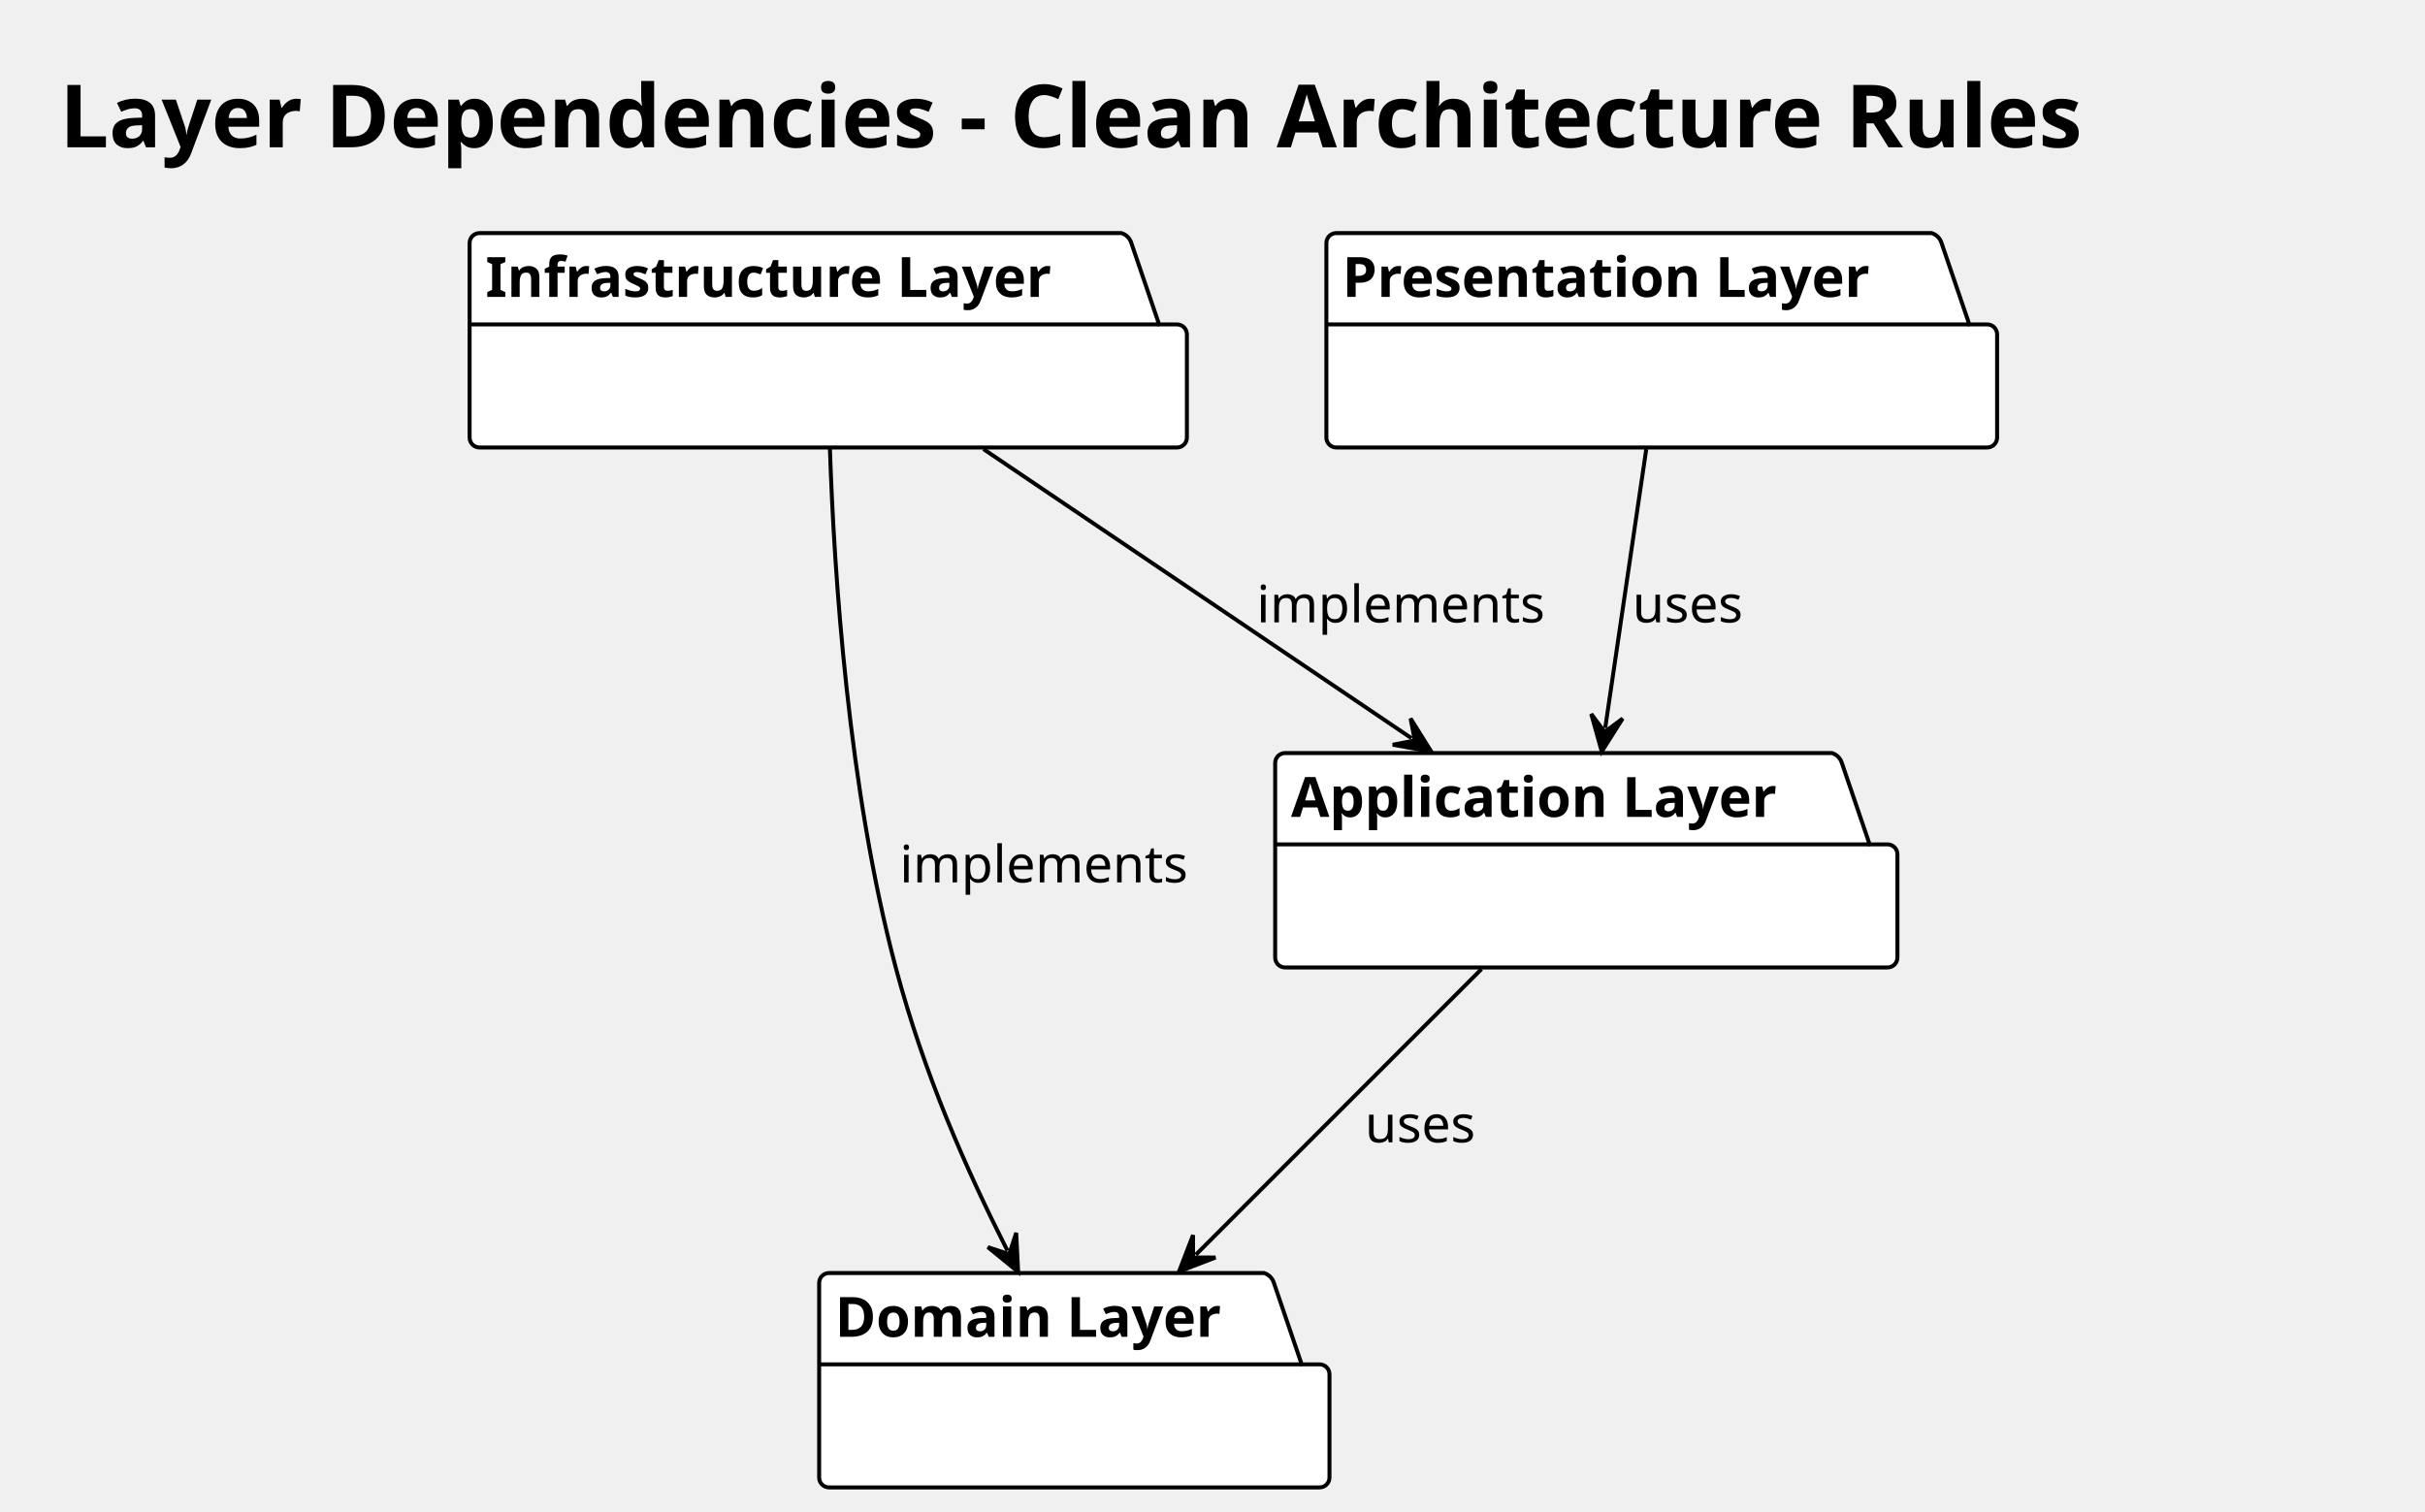
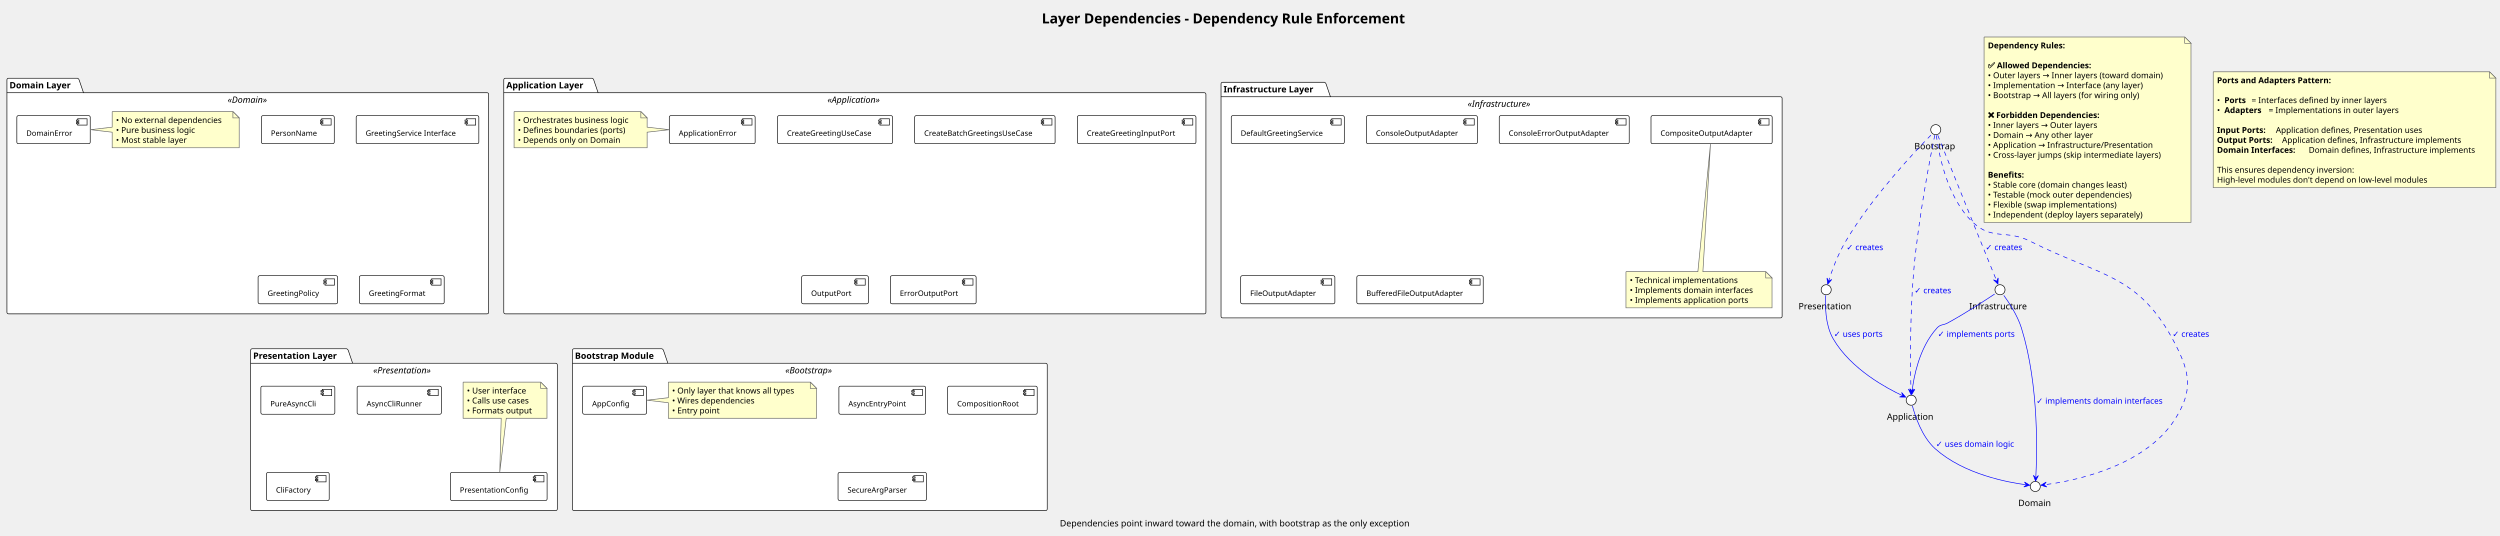
- <svg xmlns="http://www.w3.org/2000/svg" contentStyleType="text/css" data-diagram-type="CLASS" height="381px" preserveAspectRatio="none" style="width:611px;height:381px;background:#FFFFFF;" version="1.1" viewBox="0 0 611 381" width="611px" zoomAndPan="magnify">
+ <svg xmlns="http://www.w3.org/2000/svg" contentStyleType="text/css" data-diagram-type="DESCRIPTION" height="851px" preserveAspectRatio="none" style="width:3970px;height:851px;background:#FFFFFF;" version="1.1" viewBox="0 0 3970 851" width="3970px" zoomAndPan="magnify">
  <defs />
  <g>
    <g class="title" data-source-line="2">
-       <text fill="#000000" font-family="Verdana" font-size="22" font-weight="bold" lengthAdjust="spacing" textLength="578.51" x="15" y="37.118">Layer Dependencies - Clean Architecture Rules</text>
-     </g>
-     <path d="M208.892,320.797 L318.474,320.797 A3.75,3.75 0 0 1 320.974,323.297 L327.974,343.812 L332.474,343.812 A2.5,2.5 0 0 1 334.974,346.312 L334.974,372.327 A2.5,2.5 0 0 1 332.474,374.827 L208.892,374.827 A2.5,2.5 0 0 1 206.392,372.327 L206.392,323.297 A2.5,2.5 0 0 1 208.892,320.797" fill="#FFFFFF" style="stroke:#000000;stroke-width:1;" />
-     <line style="stroke:#000000;stroke-width:1;" x1="206.392" x2="327.974" y1="343.812" y2="343.812" />
-     <text fill="#000000" font-family="Verdana" font-size="14" font-weight="bold" lengthAdjust="spacing" textLength="108.582" x="210.392" y="336.873">Domain Layer</text>
-     <path d="M323.792,189.767 L461.572,189.767 A3.75,3.75 0 0 1 464.072,192.267 L471.072,212.782 L475.572,212.782 A2.5,2.5 0 0 1 478.072,215.282 L478.072,241.297 A2.5,2.5 0 0 1 475.572,243.797 L323.792,243.797 A2.5,2.5 0 0 1 321.292,241.297 L321.292,192.267 A2.5,2.5 0 0 1 323.792,189.767" fill="#FFFFFF" style="stroke:#000000;stroke-width:1;" />
-     <line style="stroke:#000000;stroke-width:1;" x1="321.292" x2="471.072" y1="212.782" y2="212.782" />
-     <text fill="#000000" font-family="Verdana" font-size="14" font-weight="bold" lengthAdjust="spacing" textLength="136.78" x="325.292" y="205.843">Application Layer</text>
-     <path d="M120.822,58.737 L282.548,58.737 A3.75,3.75 0 0 1 285.048,61.237 L292.048,81.752 L296.548,81.752 A2.5,2.5 0 0 1 299.048,84.252 L299.048,110.267 A2.5,2.5 0 0 1 296.548,112.767 L120.822,112.767 A2.5,2.5 0 0 1 118.322,110.267 L118.322,61.237 A2.5,2.5 0 0 1 120.822,58.737" fill="#FFFFFF" style="stroke:#000000;stroke-width:1;" />
-     <line style="stroke:#000000;stroke-width:1;" x1="118.322" x2="292.048" y1="81.752" y2="81.752" />
-     <text fill="#000000" font-family="Verdana" font-size="14" font-weight="bold" lengthAdjust="spacing" textLength="160.727" x="122.322" y="74.812">Infrastructure Layer</text>
-     <path d="M336.692,58.737 L486.688,58.737 A3.75,3.75 0 0 1 489.188,61.237 L496.188,81.752 L500.688,81.752 A2.5,2.5 0 0 1 503.188,84.252 L503.188,110.267 A2.5,2.5 0 0 1 500.688,112.767 L336.692,112.767 A2.5,2.5 0 0 1 334.192,110.267 L334.192,61.237 A2.5,2.5 0 0 1 336.692,58.737" fill="#FFFFFF" style="stroke:#000000;stroke-width:1;" />
-     <line style="stroke:#000000;stroke-width:1;" x1="334.192" x2="496.188" y1="81.752" y2="81.752" />
-     <text fill="#000000" font-family="Verdana" font-size="14" font-weight="bold" lengthAdjust="spacing" textLength="148.996" x="338.192" y="74.812">Presentation Layer</text>
-     <g class="link" data-entity-1="Presentation" data-entity-2="Application" data-source-line="16" data-uid="lnk6" id="link_Presentation_Application">
-       <path codeLine="16" d="M414.792,113.177 C411.512,135.447 407.726,161.201 404.447,183.461" fill="none" id="Presentation-to-Application" style="stroke:#000000;stroke-width:1;" />
-       <polygon fill="#000000" points="403.572,189.397,408.841,181.077,404.301,184.451,400.926,179.91,403.572,189.397" style="stroke:#000000;stroke-width:1;" />
-       <text fill="#000000" font-family="Verdana" font-size="13" lengthAdjust="spacing" textLength="29.517" x="411.322" y="156.837">uses</text>
-     </g>
-     <g class="link" data-entity-1="Application" data-entity-2="Domain" data-source-line="17" data-uid="lnk7" id="link_Application_Domain">
-       <path codeLine="17" d="M373.272,244.207 C351.012,266.467 323.565,293.925 301.305,316.185" fill="none" id="Application-to-Domain" style="stroke:#000000;stroke-width:1;" />
-       <polygon fill="#000000" points="297.062,320.427,306.254,316.892,300.597,316.892,300.597,311.235,297.062,320.427" style="stroke:#000000;stroke-width:1;" />
-       <text fill="#000000" font-family="Verdana" font-size="13" lengthAdjust="spacing" textLength="29.517" x="343.912" y="287.867">uses</text>
-     </g>
-     <g class="link" data-entity-1="Infrastructure" data-entity-2="Domain" data-source-line="18" data-uid="lnk8" id="link_Infrastructure_Domain">
-       <path codeLine="18" d="M209.102,113.037 C210.162,144.597 213.742,198.877 225.682,243.797 C232.902,270.957 243.534,294.803 253.824,315.153" fill="none" id="Infrastructure-to-Domain" style="stroke:#000000;stroke-width:1;" />
-       <polygon fill="#000000" points="256.532,320.507,256.04,310.671,254.276,316.045,248.901,314.281,256.532,320.507" style="stroke:#000000;stroke-width:1;" />
-       <text fill="#000000" font-family="Verdana" font-size="13" lengthAdjust="spacing" textLength="76.134" x="226.682" y="222.357">implements</text>
-     </g>
-     <g class="link" data-entity-1="Infrastructure" data-entity-2="Application" data-source-line="19" data-uid="lnk9" id="link_Infrastructure_Application">
-       <path codeLine="19" d="M247.802,113.177 C280.762,135.447 322.711,163.778 355.651,186.038" fill="none" id="Infrastructure-to-Application" style="stroke:#000000;stroke-width:1;" />
-       <polygon fill="#000000" points="360.622,189.397,355.404,181.044,356.479,186.598,350.925,187.672,360.622,189.397" style="stroke:#000000;stroke-width:1;" />
-       <text fill="#000000" font-family="Verdana" font-size="13" lengthAdjust="spacing" textLength="76.134" x="316.622" y="156.837">implements</text>
+       <text fill="#000000" font-family="Verdana" font-size="22" font-weight="bold" lengthAdjust="spacing" textLength="652.706" x="1654.35" y="37.118">Layer Dependencies - Dependency Rule Enforcement</text>
+     </g>
+     <g class="cluster" data-entity="Domain Layer" data-source-line="26" data-uid="ent0002" id="cluster_Domain Layer">
+       <path d="M13.5,124.237 L123.082,124.237 A3.75,3.75 0 0 1 125.582,126.737 L132.582,147.252 L773.5,147.252 A2.5,2.5 0 0 1 776,149.752 L776,495.917 A2.5,2.5 0 0 1 773.5,498.417 L13.5,498.417 A2.5,2.5 0 0 1 11,495.917 L11,126.737 A2.5,2.5 0 0 1 13.5,124.237" fill="#FFFFFF" style="stroke:#000000;stroke-width:1;" />
+       <line style="stroke:#000000;stroke-width:1;" x1="11" x2="132.582" y1="147.252" y2="147.252" />
+       <text fill="#000000" font-family="Verdana" font-size="14" font-weight="bold" lengthAdjust="spacing" textLength="108.582" x="15" y="140.312">Domain Layer</text>
+       <text fill="#000000" font-family="Verdana" font-size="14" font-style="italic" lengthAdjust="spacing" textLength="71.996" x="361.502" y="163.327">«Domain»</text>
+     </g>
+     <g class="cluster" data-entity="Application Layer" data-source-line="37" data-uid="ent0011" id="cluster_Application Layer">
+       <path d="M802.5,124.237 L940.28,124.237 A3.75,3.75 0 0 1 942.78,126.737 L949.78,147.252 L1912.5,147.252 A2.5,2.5 0 0 1 1915,149.752 L1915,495.917 A2.5,2.5 0 0 1 1912.5,498.417 L802.5,498.417 A2.5,2.5 0 0 1 800,495.917 L800,126.737 A2.5,2.5 0 0 1 802.5,124.237" fill="#FFFFFF" style="stroke:#000000;stroke-width:1;" />
+       <line style="stroke:#000000;stroke-width:1;" x1="800" x2="949.78" y1="147.252" y2="147.252" />
+       <text fill="#000000" font-family="Verdana" font-size="14" font-weight="bold" lengthAdjust="spacing" textLength="136.78" x="804" y="140.312">Application Layer</text>
+       <text fill="#000000" font-family="Verdana" font-size="14" font-style="italic" lengthAdjust="spacing" textLength="95.149" x="1313.925" y="163.327">«Application»</text>
+     </g>
+     <g class="cluster" data-entity="Infrastructure Layer" data-source-line="49" data-uid="ent0021" id="cluster_Infrastructure Layer">
+       <path d="M1941.5,130.637 L2103.227,130.637 A3.75,3.75 0 0 1 2105.727,133.137 L2112.727,153.652 L2827.5,153.652 A2.5,2.5 0 0 1 2830,156.152 L2830,502.327 A2.5,2.5 0 0 1 2827.5,504.827 L1941.5,504.827 A2.5,2.5 0 0 1 1939,502.327 L1939,133.137 A2.5,2.5 0 0 1 1941.5,130.637" fill="#FFFFFF" style="stroke:#000000;stroke-width:1;" />
+       <line style="stroke:#000000;stroke-width:1;" x1="1939" x2="2112.727" y1="153.652" y2="153.652" />
+       <text fill="#000000" font-family="Verdana" font-size="14" font-weight="bold" lengthAdjust="spacing" textLength="160.727" x="1943" y="146.713">Infrastructure Layer</text>
+       <text fill="#000000" font-family="Verdana" font-size="14" font-style="italic" lengthAdjust="spacing" textLength="115.732" x="2330.634" y="169.727">«Infrastructure»</text>
+     </g>
+     <g class="cluster" data-entity="Presentation Layer" data-source-line="61" data-uid="ent0031" id="cluster_Presentation Layer">
+       <path d="M400.5,553.827 L550.496,553.827 A3.75,3.75 0 0 1 552.996,556.327 L559.996,576.842 L882.5,576.842 A2.5,2.5 0 0 1 885,579.342 L885,808.317 A2.5,2.5 0 0 1 882.5,810.817 L400.5,810.817 A2.5,2.5 0 0 1 398,808.317 L398,556.327 A2.5,2.5 0 0 1 400.5,553.827" fill="#FFFFFF" style="stroke:#000000;stroke-width:1;" />
+       <line style="stroke:#000000;stroke-width:1;" x1="398" x2="559.996" y1="576.842" y2="576.842" />
+       <text fill="#000000" font-family="Verdana" font-size="14" font-weight="bold" lengthAdjust="spacing" textLength="148.996" x="402" y="569.903">Presentation Layer</text>
+       <text fill="#000000" font-family="Verdana" font-size="14" font-style="italic" lengthAdjust="spacing" textLength="105.936" x="592.532" y="592.917">«Presentation»</text>
+     </g>
+     <g class="cluster" data-entity="Bootstrap Module" data-source-line="71" data-uid="ent0039" id="cluster_Bootstrap Module">
+       <path d="M911.5,553.827 L1051.058,553.827 A3.75,3.75 0 0 1 1053.558,556.327 L1060.558,576.842 L1660.5,576.842 A2.5,2.5 0 0 1 1663,579.342 L1663,808.317 A2.5,2.5 0 0 1 1660.5,810.817 L911.5,810.817 A2.5,2.5 0 0 1 909,808.317 L909,556.327 A2.5,2.5 0 0 1 911.5,553.827" fill="#FFFFFF" style="stroke:#000000;stroke-width:1;" />
+       <line style="stroke:#000000;stroke-width:1;" x1="909" x2="1060.558" y1="576.842" y2="576.842" />
+       <text fill="#000000" font-family="Verdana" font-size="14" font-weight="bold" lengthAdjust="spacing" textLength="138.558" x="913" y="569.903">Bootstrap Module</text>
+       <text fill="#000000" font-family="Verdana" font-size="14" font-style="italic" lengthAdjust="spacing" textLength="86.071" x="1246.964" y="592.917">«Bootstrap»</text>
+     </g>
+     <g class="entity" data-entity="PersonName" data-source-line="27" data-uid="ent0003" id="entity_PersonName">
+       <rect fill="#FFFFFF" height="44.584" rx="2.5" ry="2.5" style="stroke:#000000;stroke-width:1;" width="115.639" x="415.18" y="183.637" />
+       <rect fill="#FFFFFF" height="10" style="stroke:#000000;stroke-width:1;" width="15" x="510.819" y="188.637" />
+       <rect fill="#FFFFFF" height="2" style="stroke:#000000;stroke-width:1;" width="4" x="508.819" y="190.637" />
+       <rect fill="#FFFFFF" height="2" style="stroke:#000000;stroke-width:1;" width="4" x="508.819" y="194.637" />
+       <text fill="#000000" font-family="Verdana" font-size="12" lengthAdjust="spacing" textLength="75.639" x="430.18" y="215.702">PersonName</text>
+     </g>
+     <g class="entity" data-entity="GreetingService Interface" data-source-line="28" data-uid="ent0004" id="entity_GreetingService Interface">
+       <rect fill="#FFFFFF" height="44.584" rx="2.5" ry="2.5" style="stroke:#000000;stroke-width:1;" width="194.769" x="565.62" y="183.637" />
+       <rect fill="#FFFFFF" height="10" style="stroke:#000000;stroke-width:1;" width="15" x="740.389" y="188.637" />
+       <rect fill="#FFFFFF" height="2" style="stroke:#000000;stroke-width:1;" width="4" x="738.389" y="190.637" />
+       <rect fill="#FFFFFF" height="2" style="stroke:#000000;stroke-width:1;" width="4" x="738.389" y="194.637" />
+       <text fill="#000000" font-family="Verdana" font-size="12" lengthAdjust="spacing" textLength="154.769" x="580.62" y="215.702">GreetingService Interface</text>
+     </g>
+     <g class="entity" data-entity="GreetingPolicy" data-source-line="29" data-uid="ent0005" id="entity_GreetingPolicy">
+       <rect fill="#FFFFFF" height="44.584" rx="2.5" ry="2.5" style="stroke:#000000;stroke-width:1;" width="126.273" x="409.86" y="437.837" />
+       <rect fill="#FFFFFF" height="10" style="stroke:#000000;stroke-width:1;" width="15" x="516.133" y="442.837" />
+       <rect fill="#FFFFFF" height="2" style="stroke:#000000;stroke-width:1;" width="4" x="514.133" y="444.837" />
+       <rect fill="#FFFFFF" height="2" style="stroke:#000000;stroke-width:1;" width="4" x="514.133" y="448.837" />
+       <text fill="#000000" font-family="Verdana" font-size="12" lengthAdjust="spacing" textLength="86.273" x="424.86" y="469.902">GreetingPolicy</text>
+     </g>
+     <g class="entity" data-entity="GreetingFormat" data-source-line="30" data-uid="ent0006" id="entity_GreetingFormat">
+       <rect fill="#FFFFFF" height="44.584" rx="2.5" ry="2.5" style="stroke:#000000;stroke-width:1;" width="134.723" x="570.64" y="437.837" />
+       <rect fill="#FFFFFF" height="10" style="stroke:#000000;stroke-width:1;" width="15" x="685.363" y="442.837" />
+       <rect fill="#FFFFFF" height="2" style="stroke:#000000;stroke-width:1;" width="4" x="683.363" y="444.837" />
+       <rect fill="#FFFFFF" height="2" style="stroke:#000000;stroke-width:1;" width="4" x="683.363" y="448.837" />
+       <text fill="#000000" font-family="Verdana" font-size="12" lengthAdjust="spacing" textLength="94.723" x="585.64" y="469.902">GreetingFormat</text>
+     </g>
+     <g class="entity" data-entity="DomainError" data-source-line="31" data-uid="ent0007" id="entity_DomainError">
+       <rect fill="#FFFFFF" height="44.584" rx="2.5" ry="2.5" style="stroke:#000000;stroke-width:1;" width="116.529" x="26.74" y="183.637" />
+       <rect fill="#FFFFFF" height="10" style="stroke:#000000;stroke-width:1;" width="15" x="123.269" y="188.637" />
+       <rect fill="#FFFFFF" height="2" style="stroke:#000000;stroke-width:1;" width="4" x="121.269" y="190.637" />
+       <rect fill="#FFFFFF" height="2" style="stroke:#000000;stroke-width:1;" width="4" x="121.269" y="194.637" />
+       <text fill="#000000" font-family="Verdana" font-size="12" lengthAdjust="spacing" textLength="76.529" x="41.74" y="215.702">DomainError</text>
+     </g>
+     <g class="entity" data-entity="GMN8" data-source-line="33" data-uid="ent0009" id="entity_GMN8">
+       <path d="M178.14,177.237 L178.14,201.937 L143.73,205.937 L178.14,209.937 L178.14,234.635 A0,0 0 0 0 178.14,234.635 L379.851,234.635 A0,0 0 0 0 379.851,234.635 L379.851,187.237 L369.851,177.237 L178.14,177.237 A0,0 0 0 0 178.14,177.237" fill="#FFFFCC" style="stroke:#666666;stroke-width:1;" />
+       <path d="M369.851,177.237 L369.851,187.237 L379.851,187.237 L369.851,177.237" fill="#FFFFCC" style="stroke:#666666;stroke-width:1;" />
+       <text fill="#000000" font-family="Verdana" font-size="13" lengthAdjust="spacing" textLength="180.711" x="184.14" y="195.307">• No external dependencies</text>
+       <text fill="#000000" font-family="Verdana" font-size="13" lengthAdjust="spacing" textLength="136.24" x="184.14" y="211.106">• Pure business logic</text>
+       <text fill="#000000" font-family="Verdana" font-size="13" lengthAdjust="spacing" textLength="123.018" x="184.14" y="226.906">• Most stable layer</text>
+     </g>
+     <g class="entity" data-entity="CreateGreetingUseCase" data-source-line="38" data-uid="ent0012" id="entity_CreateGreetingUseCase">
+       <rect fill="#FFFFFF" height="44.584" rx="2.5" ry="2.5" style="stroke:#000000;stroke-width:1;" width="182.717" x="1234.64" y="183.637" />
+       <rect fill="#FFFFFF" height="10" style="stroke:#000000;stroke-width:1;" width="15" x="1397.357" y="188.637" />
+       <rect fill="#FFFFFF" height="2" style="stroke:#000000;stroke-width:1;" width="4" x="1395.357" y="190.637" />
+       <rect fill="#FFFFFF" height="2" style="stroke:#000000;stroke-width:1;" width="4" x="1395.357" y="194.637" />
+       <text fill="#000000" font-family="Verdana" font-size="12" lengthAdjust="spacing" textLength="142.717" x="1249.64" y="215.702">CreateGreetingUseCase</text>
+     </g>
+     <g class="entity" data-entity="CreateBatchGreetingsUseCase" data-source-line="39" data-uid="ent0013" id="entity_CreateBatchGreetingsUseCase">
+       <rect fill="#FFFFFF" height="44.584" rx="2.5" ry="2.5" style="stroke:#000000;stroke-width:1;" width="222.977" x="1452.51" y="183.637" />
+       <rect fill="#FFFFFF" height="10" style="stroke:#000000;stroke-width:1;" width="15" x="1655.487" y="188.637" />
+       <rect fill="#FFFFFF" height="2" style="stroke:#000000;stroke-width:1;" width="4" x="1653.487" y="190.637" />
+       <rect fill="#FFFFFF" height="2" style="stroke:#000000;stroke-width:1;" width="4" x="1653.487" y="194.637" />
+       <text fill="#000000" font-family="Verdana" font-size="12" lengthAdjust="spacing" textLength="182.977" x="1467.51" y="215.702">CreateBatchGreetingsUseCase</text>
+     </g>
+     <g class="entity" data-entity="CreateGreetingInputPort" data-source-line="40" data-uid="ent0014" id="entity_CreateGreetingInputPort">
+       <rect fill="#FFFFFF" height="44.584" rx="2.5" ry="2.5" style="stroke:#000000;stroke-width:1;" width="188.359" x="1710.82" y="183.637" />
+       <rect fill="#FFFFFF" height="10" style="stroke:#000000;stroke-width:1;" width="15" x="1879.179" y="188.637" />
+       <rect fill="#FFFFFF" height="2" style="stroke:#000000;stroke-width:1;" width="4" x="1877.179" y="190.637" />
+       <rect fill="#FFFFFF" height="2" style="stroke:#000000;stroke-width:1;" width="4" x="1877.179" y="194.637" />
+       <text fill="#000000" font-family="Verdana" font-size="12" lengthAdjust="spacing" textLength="148.359" x="1725.82" y="215.702">CreateGreetingInputPort</text>
+     </g>
+     <g class="entity" data-entity="OutputPort" data-source-line="41" data-uid="ent0015" id="entity_OutputPort">
+       <rect fill="#FFFFFF" height="44.584" rx="2.5" ry="2.5" style="stroke:#000000;stroke-width:1;" width="105.936" x="1273.03" y="437.837" />
+       <rect fill="#FFFFFF" height="10" style="stroke:#000000;stroke-width:1;" width="15" x="1358.966" y="442.837" />
+       <rect fill="#FFFFFF" height="2" style="stroke:#000000;stroke-width:1;" width="4" x="1356.966" y="444.837" />
+       <rect fill="#FFFFFF" height="2" style="stroke:#000000;stroke-width:1;" width="4" x="1356.966" y="448.837" />
+       <text fill="#000000" font-family="Verdana" font-size="12" lengthAdjust="spacing" textLength="65.936" x="1288.03" y="469.902">OutputPort</text>
+     </g>
+     <g class="entity" data-entity="ErrorOutputPort" data-source-line="42" data-uid="ent0016" id="entity_ErrorOutputPort">
+       <rect fill="#FFFFFF" height="44.584" rx="2.5" ry="2.5" style="stroke:#000000;stroke-width:1;" width="136.17" x="1413.92" y="437.837" />
+       <rect fill="#FFFFFF" height="10" style="stroke:#000000;stroke-width:1;" width="15" x="1530.09" y="442.837" />
+       <rect fill="#FFFFFF" height="2" style="stroke:#000000;stroke-width:1;" width="4" x="1528.09" y="444.837" />
+       <rect fill="#FFFFFF" height="2" style="stroke:#000000;stroke-width:1;" width="4" x="1528.09" y="448.837" />
+       <text fill="#000000" font-family="Verdana" font-size="12" lengthAdjust="spacing" textLength="96.17" x="1428.92" y="469.902">ErrorOutputPort</text>
+     </g>
+     <g class="entity" data-entity="ApplicationError" data-source-line="43" data-uid="ent0017" id="entity_ApplicationError">
+       <rect fill="#FFFFFF" height="44.584" rx="2.5" ry="2.5" style="stroke:#000000;stroke-width:1;" width="136.334" x="1062.83" y="183.637" />
+       <rect fill="#FFFFFF" height="10" style="stroke:#000000;stroke-width:1;" width="15" x="1179.164" y="188.637" />
+       <rect fill="#FFFFFF" height="2" style="stroke:#000000;stroke-width:1;" width="4" x="1177.164" y="190.637" />
+       <rect fill="#FFFFFF" height="2" style="stroke:#000000;stroke-width:1;" width="4" x="1177.164" y="194.637" />
+       <text fill="#000000" font-family="Verdana" font-size="12" lengthAdjust="spacing" textLength="96.334" x="1077.83" y="215.702">ApplicationError</text>
+     </g>
+     <g class="entity" data-entity="GMN18" data-source-line="45" data-uid="ent0019" id="entity_GMN18">
+       <path d="M816.35,177.237 L816.35,234.635 A0,0 0 0 0 816.35,234.635 L1027.646,234.635 A0,0 0 0 0 1027.646,234.635 L1027.646,209.937 L1062.69,205.937 L1027.646,201.937 L1027.646,187.237 L1017.646,177.237 L816.35,177.237 A0,0 0 0 0 816.35,177.237" fill="#FFFFCC" style="stroke:#666666;stroke-width:1;" />
+       <path d="M1017.646,177.237 L1017.646,187.237 L1027.646,187.237 L1017.646,177.237" fill="#FFFFCC" style="stroke:#666666;stroke-width:1;" />
+       <text fill="#000000" font-family="Verdana" font-size="13" lengthAdjust="spacing" textLength="190.296" x="822.35" y="195.307">• Orchestrates business logic</text>
+       <text fill="#000000" font-family="Verdana" font-size="13" lengthAdjust="spacing" textLength="186.666" x="822.35" y="211.106">• Defines boundaries (ports)</text>
+       <text fill="#000000" font-family="Verdana" font-size="13" lengthAdjust="spacing" textLength="175.722" x="822.35" y="226.906">• Depends only on Domain</text>
+     </g>
+     <g class="entity" data-entity="DefaultGreetingService" data-source-line="50" data-uid="ent0022" id="entity_DefaultGreetingService">
+       <rect fill="#FFFFFF" height="44.584" rx="2.5" ry="2.5" style="stroke:#000000;stroke-width:1;" width="179.518" x="1955.24" y="183.637" />
+       <rect fill="#FFFFFF" height="10" style="stroke:#000000;stroke-width:1;" width="15" x="2114.758" y="188.637" />
+       <rect fill="#FFFFFF" height="2" style="stroke:#000000;stroke-width:1;" width="4" x="2112.758" y="190.637" />
+       <rect fill="#FFFFFF" height="2" style="stroke:#000000;stroke-width:1;" width="4" x="2112.758" y="194.637" />
+       <text fill="#000000" font-family="Verdana" font-size="12" lengthAdjust="spacing" textLength="139.518" x="1970.24" y="215.702">DefaultGreetingService</text>
+     </g>
+     <g class="entity" data-entity="ConsoleOutputAdapter" data-source-line="51" data-uid="ent0023" id="entity_ConsoleOutputAdapter">
+       <rect fill="#FFFFFF" height="44.584" rx="2.5" ry="2.5" style="stroke:#000000;stroke-width:1;" width="176.16" x="2169.92" y="183.637" />
+       <rect fill="#FFFFFF" height="10" style="stroke:#000000;stroke-width:1;" width="15" x="2326.08" y="188.637" />
+       <rect fill="#FFFFFF" height="2" style="stroke:#000000;stroke-width:1;" width="4" x="2324.08" y="190.637" />
+       <rect fill="#FFFFFF" height="2" style="stroke:#000000;stroke-width:1;" width="4" x="2324.08" y="194.637" />
+       <text fill="#000000" font-family="Verdana" font-size="12" lengthAdjust="spacing" textLength="136.16" x="2184.92" y="215.702">ConsoleOutputAdapter</text>
+     </g>
+     <g class="entity" data-entity="ConsoleErrorOutputAdapter" data-source-line="52" data-uid="ent0024" id="entity_ConsoleErrorOutputAdapter">
+       <rect fill="#FFFFFF" height="44.584" rx="2.5" ry="2.5" style="stroke:#000000;stroke-width:1;" width="206.394" x="2380.8" y="183.637" />
+       <rect fill="#FFFFFF" height="10" style="stroke:#000000;stroke-width:1;" width="15" x="2567.195" y="188.637" />
+       <rect fill="#FFFFFF" height="2" style="stroke:#000000;stroke-width:1;" width="4" x="2565.195" y="190.637" />
+       <rect fill="#FFFFFF" height="2" style="stroke:#000000;stroke-width:1;" width="4" x="2565.195" y="194.637" />
+       <text fill="#000000" font-family="Verdana" font-size="12" lengthAdjust="spacing" textLength="166.394" x="2395.8" y="215.702">ConsoleErrorOutputAdapter</text>
+     </g>
+     <g class="entity" data-entity="FileOutputAdapter" data-source-line="53" data-uid="ent0025" id="entity_FileOutputAdapter">
+       <rect fill="#FFFFFF" height="44.584" rx="2.5" ry="2.5" style="stroke:#000000;stroke-width:1;" width="149.559" x="1970.22" y="437.837" />
+       <rect fill="#FFFFFF" height="10" style="stroke:#000000;stroke-width:1;" width="15" x="2099.779" y="442.837" />
+       <rect fill="#FFFFFF" height="2" style="stroke:#000000;stroke-width:1;" width="4" x="2097.779" y="444.837" />
+       <rect fill="#FFFFFF" height="2" style="stroke:#000000;stroke-width:1;" width="4" x="2097.779" y="448.837" />
+       <text fill="#000000" font-family="Verdana" font-size="12" lengthAdjust="spacing" textLength="109.559" x="1985.22" y="469.902">FileOutputAdapter</text>
+     </g>
+     <g class="entity" data-entity="BufferedFileOutputAdapter" data-source-line="54" data-uid="ent0026" id="entity_BufferedFileOutputAdapter">
+       <rect fill="#FFFFFF" height="44.584" rx="2.5" ry="2.5" style="stroke:#000000;stroke-width:1;" width="200.711" x="2154.64" y="437.837" />
+       <rect fill="#FFFFFF" height="10" style="stroke:#000000;stroke-width:1;" width="15" x="2335.351" y="442.837" />
+       <rect fill="#FFFFFF" height="2" style="stroke:#000000;stroke-width:1;" width="4" x="2333.351" y="444.837" />
+       <rect fill="#FFFFFF" height="2" style="stroke:#000000;stroke-width:1;" width="4" x="2333.351" y="448.837" />
+       <text fill="#000000" font-family="Verdana" font-size="12" lengthAdjust="spacing" textLength="160.711" x="2169.64" y="469.902">BufferedFileOutputAdapter</text>
+     </g>
+     <g class="entity" data-entity="CompositeOutputAdapter" data-source-line="55" data-uid="ent0027" id="entity_CompositeOutputAdapter">
+       <rect fill="#FFFFFF" height="44.584" rx="2.5" ry="2.5" style="stroke:#000000;stroke-width:1;" width="192.443" x="2621.78" y="183.637" />
+       <rect fill="#FFFFFF" height="10" style="stroke:#000000;stroke-width:1;" width="15" x="2794.223" y="188.637" />
+       <rect fill="#FFFFFF" height="2" style="stroke:#000000;stroke-width:1;" width="4" x="2792.223" y="190.637" />
+       <rect fill="#FFFFFF" height="2" style="stroke:#000000;stroke-width:1;" width="4" x="2792.223" y="194.637" />
+       <text fill="#000000" font-family="Verdana" font-size="12" lengthAdjust="spacing" textLength="152.443" x="2636.78" y="215.702">CompositeOutputAdapter</text>
+     </g>
+     <g class="entity" data-entity="GMN28" data-source-line="57" data-uid="ent0029" id="entity_GMN28">
+       <path d="M2582.02,431.427 L2582.02,488.825 A0,0 0 0 0 2582.02,488.825 L2813.972,488.825 A0,0 0 0 0 2813.972,488.825 L2813.972,441.427 L2803.972,431.427 L2704.21,431.427 L2716.29,228.437 L2696.21,431.427 L2582.02,431.427 A0,0 0 0 0 2582.02,431.427" fill="#FFFFCC" style="stroke:#666666;stroke-width:1;" />
+       <path d="M2803.972,431.427 L2803.972,441.427 L2813.972,441.427 L2803.972,431.427" fill="#FFFFCC" style="stroke:#666666;stroke-width:1;" />
+       <text fill="#000000" font-family="Verdana" font-size="13" lengthAdjust="spacing" textLength="185.675" x="2588.02" y="449.497">• Technical implementations</text>
+       <text fill="#000000" font-family="Verdana" font-size="13" lengthAdjust="spacing" textLength="210.952" x="2588.02" y="465.296">• Implements domain interfaces</text>
+       <text fill="#000000" font-family="Verdana" font-size="13" lengthAdjust="spacing" textLength="202.801" x="2588.02" y="481.096">• Implements application ports</text>
+     </g>
+     <g class="entity" data-entity="PureAsyncCli" data-source-line="62" data-uid="ent0032" id="entity_PureAsyncCli">
+       <rect fill="#FFFFFF" height="44.584" rx="2.5" ry="2.5" style="stroke:#000000;stroke-width:1;" width="117.467" x="414.27" y="613.237" />
+       <rect fill="#FFFFFF" height="10" style="stroke:#000000;stroke-width:1;" width="15" x="511.737" y="618.237" />
+       <rect fill="#FFFFFF" height="2" style="stroke:#000000;stroke-width:1;" width="4" x="509.737" y="620.237" />
+       <rect fill="#FFFFFF" height="2" style="stroke:#000000;stroke-width:1;" width="4" x="509.737" y="624.237" />
+       <text fill="#000000" font-family="Verdana" font-size="12" lengthAdjust="spacing" textLength="77.467" x="429.27" y="645.302">PureAsyncCli</text>
+     </g>
+     <g class="entity" data-entity="AsyncCliRunner" data-source-line="63" data-uid="ent0033" id="entity_AsyncCliRunner">
+       <rect fill="#FFFFFF" height="44.584" rx="2.5" ry="2.5" style="stroke:#000000;stroke-width:1;" width="133.762" x="567.12" y="613.237" />
+       <rect fill="#FFFFFF" height="10" style="stroke:#000000;stroke-width:1;" width="15" x="680.882" y="618.237" />
+       <rect fill="#FFFFFF" height="2" style="stroke:#000000;stroke-width:1;" width="4" x="678.882" y="620.237" />
+       <rect fill="#FFFFFF" height="2" style="stroke:#000000;stroke-width:1;" width="4" x="678.882" y="624.237" />
+       <text fill="#000000" font-family="Verdana" font-size="12" lengthAdjust="spacing" textLength="93.762" x="582.12" y="645.302">AsyncCliRunner</text>
+     </g>
+     <g class="entity" data-entity="CliFactory" data-source-line="64" data-uid="ent0034" id="entity_CliFactory">
+       <rect fill="#FFFFFF" height="44.584" rx="2.5" ry="2.5" style="stroke:#000000;stroke-width:1;" width="99.555" x="423.22" y="750.237" />
+       <rect fill="#FFFFFF" height="10" style="stroke:#000000;stroke-width:1;" width="15" x="502.775" y="755.237" />
+       <rect fill="#FFFFFF" height="2" style="stroke:#000000;stroke-width:1;" width="4" x="500.775" y="757.237" />
+       <rect fill="#FFFFFF" height="2" style="stroke:#000000;stroke-width:1;" width="4" x="500.775" y="761.237" />
+       <text fill="#000000" font-family="Verdana" font-size="12" lengthAdjust="spacing" textLength="59.555" x="438.22" y="782.302">CliFactory</text>
+     </g>
+     <g class="entity" data-entity="PresentationConfig" data-source-line="65" data-uid="ent0035" id="entity_PresentationConfig">
+       <rect fill="#FFFFFF" height="44.584" rx="2.5" ry="2.5" style="stroke:#000000;stroke-width:1;" width="153.578" x="715.21" y="750.237" />
+       <rect fill="#FFFFFF" height="10" style="stroke:#000000;stroke-width:1;" width="15" x="848.788" y="755.237" />
+       <rect fill="#FFFFFF" height="2" style="stroke:#000000;stroke-width:1;" width="4" x="846.788" y="757.237" />
+       <rect fill="#FFFFFF" height="2" style="stroke:#000000;stroke-width:1;" width="4" x="846.788" y="761.237" />
+       <text fill="#000000" font-family="Verdana" font-size="12" lengthAdjust="spacing" textLength="113.578" x="730.21" y="782.302">PresentationConfig</text>
+     </g>
+     <g class="entity" data-entity="GMN36" data-source-line="67" data-uid="ent0037" id="entity_GMN36">
+       <path d="M735.41,606.827 L735.41,664.225 A0,0 0 0 0 735.41,664.225 L795.93,664.225 L793.61,749.807 L803.93,664.225 L868.586,664.225 A0,0 0 0 0 868.586,664.225 L868.586,616.827 L858.586,606.827 L735.41,606.827 A0,0 0 0 0 735.41,606.827" fill="#FFFFCC" style="stroke:#666666;stroke-width:1;" />
+       <path d="M858.586,606.827 L858.586,616.827 L868.586,616.827 L858.586,606.827" fill="#FFFFCC" style="stroke:#666666;stroke-width:1;" />
+       <text fill="#000000" font-family="Verdana" font-size="13" lengthAdjust="spacing" textLength="102.915" x="741.41" y="624.897">• User interface</text>
+       <text fill="#000000" font-family="Verdana" font-size="13" lengthAdjust="spacing" textLength="110.208" x="741.41" y="640.696">• Calls use cases</text>
+       <text fill="#000000" font-family="Verdana" font-size="13" lengthAdjust="spacing" textLength="112.176" x="741.41" y="656.496">• Formats output</text>
+     </g>
+     <g class="entity" data-entity="AsyncEntryPoint" data-source-line="72" data-uid="ent0040" id="entity_AsyncEntryPoint">
+       <rect fill="#FFFFFF" height="44.584" rx="2.5" ry="2.5" style="stroke:#000000;stroke-width:1;" width="137.67" x="1332.17" y="613.237" />
+       <rect fill="#FFFFFF" height="10" style="stroke:#000000;stroke-width:1;" width="15" x="1449.84" y="618.237" />
+       <rect fill="#FFFFFF" height="2" style="stroke:#000000;stroke-width:1;" width="4" x="1447.84" y="620.237" />
+       <rect fill="#FFFFFF" height="2" style="stroke:#000000;stroke-width:1;" width="4" x="1447.84" y="624.237" />
+       <text fill="#000000" font-family="Verdana" font-size="12" lengthAdjust="spacing" textLength="97.67" x="1347.17" y="645.302">AsyncEntryPoint</text>
+     </g>
+     <g class="entity" data-entity="CompositionRoot" data-source-line="73" data-uid="ent0041" id="entity_CompositionRoot">
+       <rect fill="#FFFFFF" height="44.584" rx="2.5" ry="2.5" style="stroke:#000000;stroke-width:1;" width="142.176" x="1504.91" y="613.237" />
+       <rect fill="#FFFFFF" height="10" style="stroke:#000000;stroke-width:1;" width="15" x="1627.086" y="618.237" />
+       <rect fill="#FFFFFF" height="2" style="stroke:#000000;stroke-width:1;" width="4" x="1625.086" y="620.237" />
+       <rect fill="#FFFFFF" height="2" style="stroke:#000000;stroke-width:1;" width="4" x="1625.086" y="624.237" />
+       <text fill="#000000" font-family="Verdana" font-size="12" lengthAdjust="spacing" textLength="102.176" x="1519.91" y="645.302">CompositionRoot</text>
+     </g>
+     <g class="entity" data-entity="SecureArgParser" data-source-line="74" data-uid="ent0042" id="entity_SecureArgParser">
+       <rect fill="#FFFFFF" height="44.584" rx="2.5" ry="2.5" style="stroke:#000000;stroke-width:1;" width="140.353" x="1330.82" y="750.237" />
+       <rect fill="#FFFFFF" height="10" style="stroke:#000000;stroke-width:1;" width="15" x="1451.174" y="755.237" />
+       <rect fill="#FFFFFF" height="2" style="stroke:#000000;stroke-width:1;" width="4" x="1449.174" y="757.237" />
+       <rect fill="#FFFFFF" height="2" style="stroke:#000000;stroke-width:1;" width="4" x="1449.174" y="761.237" />
+       <text fill="#000000" font-family="Verdana" font-size="12" lengthAdjust="spacing" textLength="100.353" x="1345.82" y="782.302">SecureArgParser</text>
+     </g>
+     <g class="entity" data-entity="AppConfig" data-source-line="75" data-uid="ent0043" id="entity_AppConfig">
+       <rect fill="#FFFFFF" height="44.584" rx="2.5" ry="2.5" style="stroke:#000000;stroke-width:1;" width="101.4" x="925.3" y="613.237" />
+       <rect fill="#FFFFFF" height="10" style="stroke:#000000;stroke-width:1;" width="15" x="1006.7" y="618.237" />
+       <rect fill="#FFFFFF" height="2" style="stroke:#000000;stroke-width:1;" width="4" x="1004.7" y="620.237" />
+       <rect fill="#FFFFFF" height="2" style="stroke:#000000;stroke-width:1;" width="4" x="1004.7" y="624.237" />
+       <text fill="#000000" font-family="Verdana" font-size="12" lengthAdjust="spacing" textLength="61.4" x="940.3" y="645.302">AppConfig</text>
+     </g>
+     <g class="entity" data-entity="GMN44" data-source-line="77" data-uid="ent0045" id="entity_GMN44">
+       <path d="M1061.27,606.827 L1061.27,631.527 L1027.15,635.527 L1061.27,639.527 L1061.27,664.225 A0,0 0 0 0 1061.27,664.225 L1296.738,664.225 A0,0 0 0 0 1296.738,664.225 L1296.738,616.827 L1286.738,606.827 L1061.27,606.827 A0,0 0 0 0 1061.27,606.827" fill="#FFFFCC" style="stroke:#666666;stroke-width:1;" />
+       <path d="M1286.738,606.827 L1286.738,616.827 L1296.738,616.827 L1286.738,606.827" fill="#FFFFCC" style="stroke:#666666;stroke-width:1;" />
+       <text fill="#000000" font-family="Verdana" font-size="13" lengthAdjust="spacing" textLength="214.468" x="1067.27" y="624.897">• Only layer that knows all types</text>
+       <text fill="#000000" font-family="Verdana" font-size="13" lengthAdjust="spacing" textLength="141.559" x="1067.27" y="640.696">• Wires dependencies</text>
+       <text fill="#000000" font-family="Verdana" font-size="13" lengthAdjust="spacing" textLength="83.948" x="1067.27" y="656.496">• Entry point</text>
+     </g>
+     <g class="entity" data-entity="Presentation" data-source-line="81" data-uid="ent0047" id="entity_Presentation">
+       <ellipse cx="2900" cy="460.127" fill="#FFFFFF" rx="8" ry="8" style="stroke:#000000;stroke-width:1;" />
+       <text fill="#000000" font-family="Verdana" font-size="14" lengthAdjust="spacing" textLength="87.89" x="2856.055" y="491.202">Presentation</text>
+     </g>
+     <g class="entity" data-entity="Application" data-source-line="81" data-uid="ent0048" id="entity_Application">
+       <ellipse cx="3035" cy="635.527" fill="#FFFFFF" rx="8" ry="8" style="stroke:#000000;stroke-width:1;" />
+       <text fill="#000000" font-family="Verdana" font-size="14" lengthAdjust="spacing" textLength="77.116" x="2996.442" y="666.602">Application</text>
+     </g>
+     <g class="entity" data-entity="Domain" data-source-line="82" data-uid="ent0050" id="entity_Domain">
+       <ellipse cx="3232" cy="772.527" fill="#FFFFFF" rx="8" ry="8" style="stroke:#000000;stroke-width:1;" />
+       <text fill="#000000" font-family="Verdana" font-size="14" lengthAdjust="spacing" textLength="54.011" x="3204.995" y="803.602">Domain</text>
+     </g>
+     <g class="entity" data-entity="Infrastructure" data-source-line="83" data-uid="ent0052" id="entity_Infrastructure">
+       <ellipse cx="3176" cy="460.127" fill="#FFFFFF" rx="8" ry="8" style="stroke:#000000;stroke-width:1;" />
+       <text fill="#000000" font-family="Verdana" font-size="14" lengthAdjust="spacing" textLength="97.686" x="3127.157" y="491.202">Infrastructure</text>
+     </g>
+     <g class="entity" data-entity="Bootstrap" data-source-line="87" data-uid="ent0055" id="entity_Bootstrap">
+       <ellipse cx="3074" cy="205.937" fill="#FFFFFF" rx="8" ry="8" style="stroke:#000000;stroke-width:1;" />
+       <text fill="#000000" font-family="Verdana" font-size="14" lengthAdjust="spacing" textLength="68.024" x="3039.988" y="237.012">Bootstrap</text>
+     </g>
+     <g class="entity" data-entity="DependencyRules" data-source-line="100" data-uid="ent0060" id="entity_DependencyRules">
+       <path d="M3150.71,58.737 L3150.71,353.125 L3479.298,353.125 L3479.298,68.737 L3469.298,58.737 L3150.71,58.737" fill="#FFFFCC" style="stroke:#666666;stroke-width:1;" />
+       <path d="M3469.298,58.737 L3469.298,68.737 L3479.298,68.737 L3469.298,58.737" fill="#FFFFCC" style="stroke:#666666;stroke-width:1;" />
+       <text fill="#000000" font-family="Verdana" font-size="13" font-weight="bold" lengthAdjust="spacing" textLength="139.394" x="3156.71" y="76.807">Dependency Rules:</text>
+       <text fill="#000000" font-family="Verdana" font-size="13" lengthAdjust="spacing" textLength="4.57" x="3156.71" y="92.606"> </text>
+       <text fill="#000000" font-family="Verdana" font-size="13" font-weight="bold" lengthAdjust="spacing" textLength="191.307" x="3156.71" y="108.406">✅ Allowed Dependencies:</text>
+       <text fill="#000000" font-family="Verdana" font-size="13" lengthAdjust="spacing" textLength="307.588" x="3156.71" y="124.205">• Outer layers → Inner layers (toward domain)</text>
+       <text fill="#000000" font-family="Verdana" font-size="13" lengthAdjust="spacing" textLength="273.724" x="3156.71" y="140.004">• Implementation → Interface (any layer)</text>
+       <text fill="#000000" font-family="Verdana" font-size="13" lengthAdjust="spacing" textLength="267.243" x="3156.71" y="155.804">• Bootstrap → All layers (for wiring only)</text>
+       <text fill="#000000" font-family="Verdana" font-size="13" lengthAdjust="spacing" textLength="4.57" x="3156.71" y="171.603"> </text>
+       <text fill="#000000" font-family="Verdana" font-size="13" font-weight="bold" lengthAdjust="spacing" textLength="206.395" x="3156.71" y="187.402">❌ Forbidden Dependencies:</text>
+       <text fill="#000000" font-family="Verdana" font-size="13" lengthAdjust="spacing" textLength="193.299" x="3156.71" y="203.202">• Inner layers → Outer layers</text>
+       <text fill="#000000" font-family="Verdana" font-size="13" lengthAdjust="spacing" textLength="184.793" x="3156.71" y="219.001">• Domain → Any other layer</text>
+       <text fill="#000000" font-family="Verdana" font-size="13" lengthAdjust="spacing" textLength="283.632" x="3156.71" y="234.8">• Application → Infrastructure/Presentation</text>
+       <text fill="#000000" font-family="Verdana" font-size="13" lengthAdjust="spacing" textLength="304.497" x="3156.71" y="250.6">• Cross-layer jumps (skip intermediate layers)</text>
+       <text fill="#000000" font-family="Verdana" font-size="13" lengthAdjust="spacing" textLength="4.57" x="3156.71" y="266.399"> </text>
+       <text fill="#000000" font-family="Verdana" font-size="13" font-weight="bold" lengthAdjust="spacing" textLength="65.228" x="3156.71" y="282.198">Benefits:</text>
+       <text fill="#000000" font-family="Verdana" font-size="13" lengthAdjust="spacing" textLength="243.833" x="3156.71" y="297.998">• Stable core (domain changes least)</text>
+       <text fill="#000000" font-family="Verdana" font-size="13" lengthAdjust="spacing" textLength="250.421" x="3156.71" y="313.797">• Testable (mock outer dependencies)</text>
+       <text fill="#000000" font-family="Verdana" font-size="13" lengthAdjust="spacing" textLength="224.129" x="3156.71" y="329.596">• Flexible (swap implementations)</text>
+       <text fill="#000000" font-family="Verdana" font-size="13" lengthAdjust="spacing" textLength="270.118" x="3156.71" y="345.396">• Independent (deploy layers separately)</text>
+     </g>
+     <g class="entity" data-entity="PortsAndAdapters" data-source-line="121" data-uid="ent0061" id="entity_PortsAndAdapters">
+       <path d="M3514.6,114.037 L3514.6,297.83 L3963.407,297.83 L3963.407,124.037 L3953.407,114.037 L3514.6,114.037" fill="#FFFFCC" style="stroke:#666666;stroke-width:1;" />
+       <path d="M3953.407,114.037 L3953.407,124.037 L3963.407,124.037 L3953.407,114.037" fill="#FFFFCC" style="stroke:#666666;stroke-width:1;" />
+       <text fill="#000000" font-family="Verdana" font-size="13" font-weight="bold" lengthAdjust="spacing" textLength="204.242" x="3520.6" y="132.107">Ports and Adapters Pattern:</text>
+       <text fill="#000000" font-family="Verdana" font-size="13" lengthAdjust="spacing" textLength="4.57" x="3520.6" y="147.906"> </text>
+       <text fill="#000000" font-family="Verdana" font-size="13" lengthAdjust="spacing" textLength="7.09" x="3520.6" y="163.706">•</text>
+       <text fill="#000000" font-family="Verdana" font-size="13" font-weight="bold" lengthAdjust="spacing" textLength="38.549" x="3532.261" y="163.706">Ports</text>
+       <text fill="#000000" font-family="Verdana" font-size="13" lengthAdjust="spacing" textLength="235.561" x="3575.38" y="163.706">= Interfaces defined by inner layers</text>
+       <text fill="#000000" font-family="Verdana" font-size="13" lengthAdjust="spacing" textLength="7.09" x="3520.6" y="179.505">•</text>
+       <text fill="#000000" font-family="Verdana" font-size="13" font-weight="bold" lengthAdjust="spacing" textLength="65.686" x="3532.261" y="179.505">Adapters</text>
+       <text fill="#000000" font-family="Verdana" font-size="13" lengthAdjust="spacing" textLength="225.031" x="3602.517" y="179.505">= Implementations in outer layers</text>
+       <text fill="#000000" font-family="Verdana" font-size="13" lengthAdjust="spacing" textLength="4.57" x="3520.6" y="195.304"> </text>
+       <text fill="#000000" font-family="Verdana" font-size="13" font-weight="bold" lengthAdjust="spacing" textLength="88.855" x="3520.6" y="211.104">Input Ports:</text>
+       <text fill="#000000" font-family="Verdana" font-size="13" lengthAdjust="spacing" textLength="247.901" x="3614.025" y="211.104">Application defines, Presentation uses</text>
+       <text fill="#000000" font-family="Verdana" font-size="13" font-weight="bold" lengthAdjust="spacing" textLength="98.731" x="3520.6" y="226.903">Output Ports:</text>
+       <text fill="#000000" font-family="Verdana" font-size="13" lengthAdjust="spacing" textLength="303.615" x="3623.902" y="226.903">Application defines, Infrastructure implements</text>
+       <text fill="#000000" font-family="Verdana" font-size="13" font-weight="bold" lengthAdjust="spacing" textLength="141.077" x="3520.6" y="242.702">Domain Interfaces:</text>
+       <text fill="#000000" font-family="Verdana" font-size="13" lengthAdjust="spacing" textLength="282.16" x="3666.247" y="242.702">Domain defines, Infrastructure implements</text>
+       <text fill="#000000" font-family="Verdana" font-size="13" lengthAdjust="spacing" textLength="4.57" x="3520.6" y="258.502"> </text>
+       <text fill="#000000" font-family="Verdana" font-size="13" lengthAdjust="spacing" textLength="234.914" x="3520.6" y="274.301">This ensures dependency inversion:</text>
+       <text fill="#000000" font-family="Verdana" font-size="13" lengthAdjust="spacing" textLength="358.471" x="3520.6" y="290.1">High-level modules don't depend on low-level modules</text>
+     </g>
+     <g class="link" data-entity-1="Presentation" data-entity-2="Application" data-source-line="81" data-uid="lnk49" id="link_Presentation_Application">
+       <path d="M2899.29,468.917 C2898.33,483.507 2898.04,515.487 2911,537.827 C2939.35,586.717 2997.492,617.232 3020.792,628.092" fill="none" id="Presentation-to-Application" style="stroke:#0000FF;stroke-width:1;" />
+       <polygon fill="#0000FF" points="3026.23,630.627,3019.762,623.2,3021.698,628.515,3016.383,630.451,3026.23,630.627" style="stroke:#0000FF;stroke-width:1;" />
+       <text fill="#0000FF" font-family="Verdana" font-size="13" lengthAdjust="spacing" textLength="82.024" x="2912" y="534.897">✓ uses ports</text>
+     </g>
+     <g class="link" data-entity-1="Application" data-entity-2="Domain" data-source-line="82" data-uid="lnk51" id="link_Application_Domain">
+       <path d="M3036.86,644.377 C3040.86,659.627 3051.7,693.417 3073,712.527 C3119.24,754.007 3191.32,766.418 3217.32,769.778" fill="none" id="Application-to-Domain" style="stroke:#0000FF;stroke-width:1;" />
+       <polygon fill="#0000FF" points="3223.27,770.547,3214.857,765.427,3218.311,769.907,3213.832,773.361,3223.27,770.547" style="stroke:#0000FF;stroke-width:1;" />
+       <text fill="#0000FF" font-family="Verdana" font-size="13" lengthAdjust="spacing" textLength="131.295" x="3074" y="709.597">✓ uses domain logic</text>
+     </g>
+     <g class="link" data-entity-1="Infrastructure" data-entity-2="Domain" data-source-line="83" data-uid="lnk53" id="link_Infrastructure_Domain">
+       <path d="M3182.05,469.107 C3190.02,480.087 3203.74,500.787 3210,520.827 C3238.78,612.997 3234.602,726.877 3232.831,757.927" fill="none" id="Infrastructure-to-Domain" style="stroke:#0000FF;stroke-width:1;" />
+       <polygon fill="#0000FF" points="3232.49,763.917,3236.996,755.159,3232.775,758.925,3229.009,754.704,3232.49,763.917" style="stroke:#0000FF;stroke-width:1;" />
+       <text fill="#0000FF" font-family="Verdana" font-size="13" lengthAdjust="spacing" textLength="211.891" x="3233.55" y="641.097">✓ implements domain interfaces</text>
+     </g>
+     <g class="link" data-entity-1="Infrastructure" data-entity-2="Application" data-source-line="84" data-uid="lnk54" id="link_Infrastructure_Application">
+       <path d="M3167.48,466.907 C3152.65,476.837 3121.03,497.567 3093,512.827 C3085.67,516.817 3081.62,514.647 3076,520.827 C3047.04,552.637 3038.873,600.449 3036.493,620.619" fill="none" id="Infrastructure-to-Application" style="stroke:#0000FF;stroke-width:1;" />
+       <polygon fill="#0000FF" points="3035.79,626.577,3040.817,618.108,3036.376,621.612,3032.872,617.171,3035.79,626.577" style="stroke:#0000FF;stroke-width:1;" />
+       <text fill="#0000FF" font-family="Verdana" font-size="13" lengthAdjust="spacing" textLength="128.642" x="3077" y="534.897">✓ implements ports</text>
+     </g>
+     <g class="link" data-entity-1="Bootstrap" data-entity-2="Domain" data-source-line="87" data-uid="lnk56" id="link_Bootstrap_Domain">
+       <path d="M3074.88,214.887 C3077.98,239.227 3090.66,313.457 3133,353.127 C3164.08,382.247 3185.98,363.957 3224,383.127 C3335.8,439.507 3396.45,434.627 3454,545.827 C3478.45,593.077 3482.38,620.527 3454,665.527 C3403.88,744.997 3281.903,765.412 3246.914,769.792" fill="none" id="Bootstrap-to-Domain" style="stroke:#0000FF;stroke-width:1;stroke-dasharray:7,7;" />
+       <polygon fill="#0000FF" points="3240.96,770.537,3250.387,773.388,3245.921,769.916,3249.394,765.45,3240.96,770.537" style="stroke:#0000FF;stroke-width:1;" />
+       <text fill="#0000FF" font-family="Verdana" font-size="13" lengthAdjust="spacing" textLength="62.017" x="3449.68" y="534.897">✓ creates</text>
+     </g>
+     <g class="link" data-entity-1="Bootstrap" data-entity-2="Application" data-source-line="88" data-uid="lnk57" id="link_Bootstrap_Application">
+       <path d="M3072.41,214.597 C3066.6,242.987 3046.48,344.947 3039,430.127 C3032.3,506.497 3033.903,593.509 3034.613,620.709" fill="none" id="Bootstrap-to-Application" style="stroke:#0000FF;stroke-width:1;stroke-dasharray:7,7;" />
+       <polygon fill="#0000FF" points="3034.77,626.707,3038.534,617.606,3034.64,621.709,3030.537,617.815,3034.77,626.707" style="stroke:#0000FF;stroke-width:1;" />
+       <text fill="#0000FF" font-family="Verdana" font-size="13" lengthAdjust="spacing" textLength="62.017" x="3040" y="465.697">✓ creates</text>
+     </g>
+     <g class="link" data-entity-1="Bootstrap" data-entity-2="Infrastructure" data-source-line="89" data-uid="lnk58" id="link_Bootstrap_Infrastructure">
+       <path d="M3077.19,214.857 C3086.04,236.827 3111.65,300.357 3133,353.127 C3147.82,389.757 3163.319,427.94 3170.499,445.59" fill="none" id="Bootstrap-to-Infrastructure" style="stroke:#0000FF;stroke-width:1;stroke-dasharray:7,7;" />
+       <polygon fill="#0000FF" points="3172.76,451.147,3173.074,441.303,3170.876,446.516,3165.664,444.318,3172.76,451.147" style="stroke:#0000FF;stroke-width:1;" />
+       <text fill="#0000FF" font-family="Verdana" font-size="13" lengthAdjust="spacing" textLength="62.017" x="3152.86" y="397.197">✓ creates</text>
+     </g>
+     <g class="link" data-entity-1="Bootstrap" data-entity-2="Presentation" data-source-line="90" data-uid="lnk59" id="link_Bootstrap_Presentation">
+       <path d="M3066.22,214.717 C3043.03,238.287 2973.35,311.597 2931,383.127 C2917.21,406.427 2908.598,431.28 2904.158,445.5" fill="none" id="Bootstrap-to-Presentation" style="stroke:#0000FF;stroke-width:1;stroke-dasharray:7,7;" />
+       <polygon fill="#0000FF" points="2902.37,451.227,2908.871,443.829,2903.86,446.454,2901.234,441.444,2902.37,451.227" style="stroke:#0000FF;stroke-width:1;" />
+       <text fill="#0000FF" font-family="Verdana" font-size="13" lengthAdjust="spacing" textLength="62.017" x="2932" y="397.197">✓ creates</text>
+     </g>
+     <g class="caption" data-source-line="3">
+       <text fill="#000000" font-family="Verdana" font-size="14" lengthAdjust="spacing" textLength="595.335" x="1683.036" y="835.893">Dependencies point inward toward the domain, with bootstrap as the only exception</text>
    </g>
  </g>
</svg>
